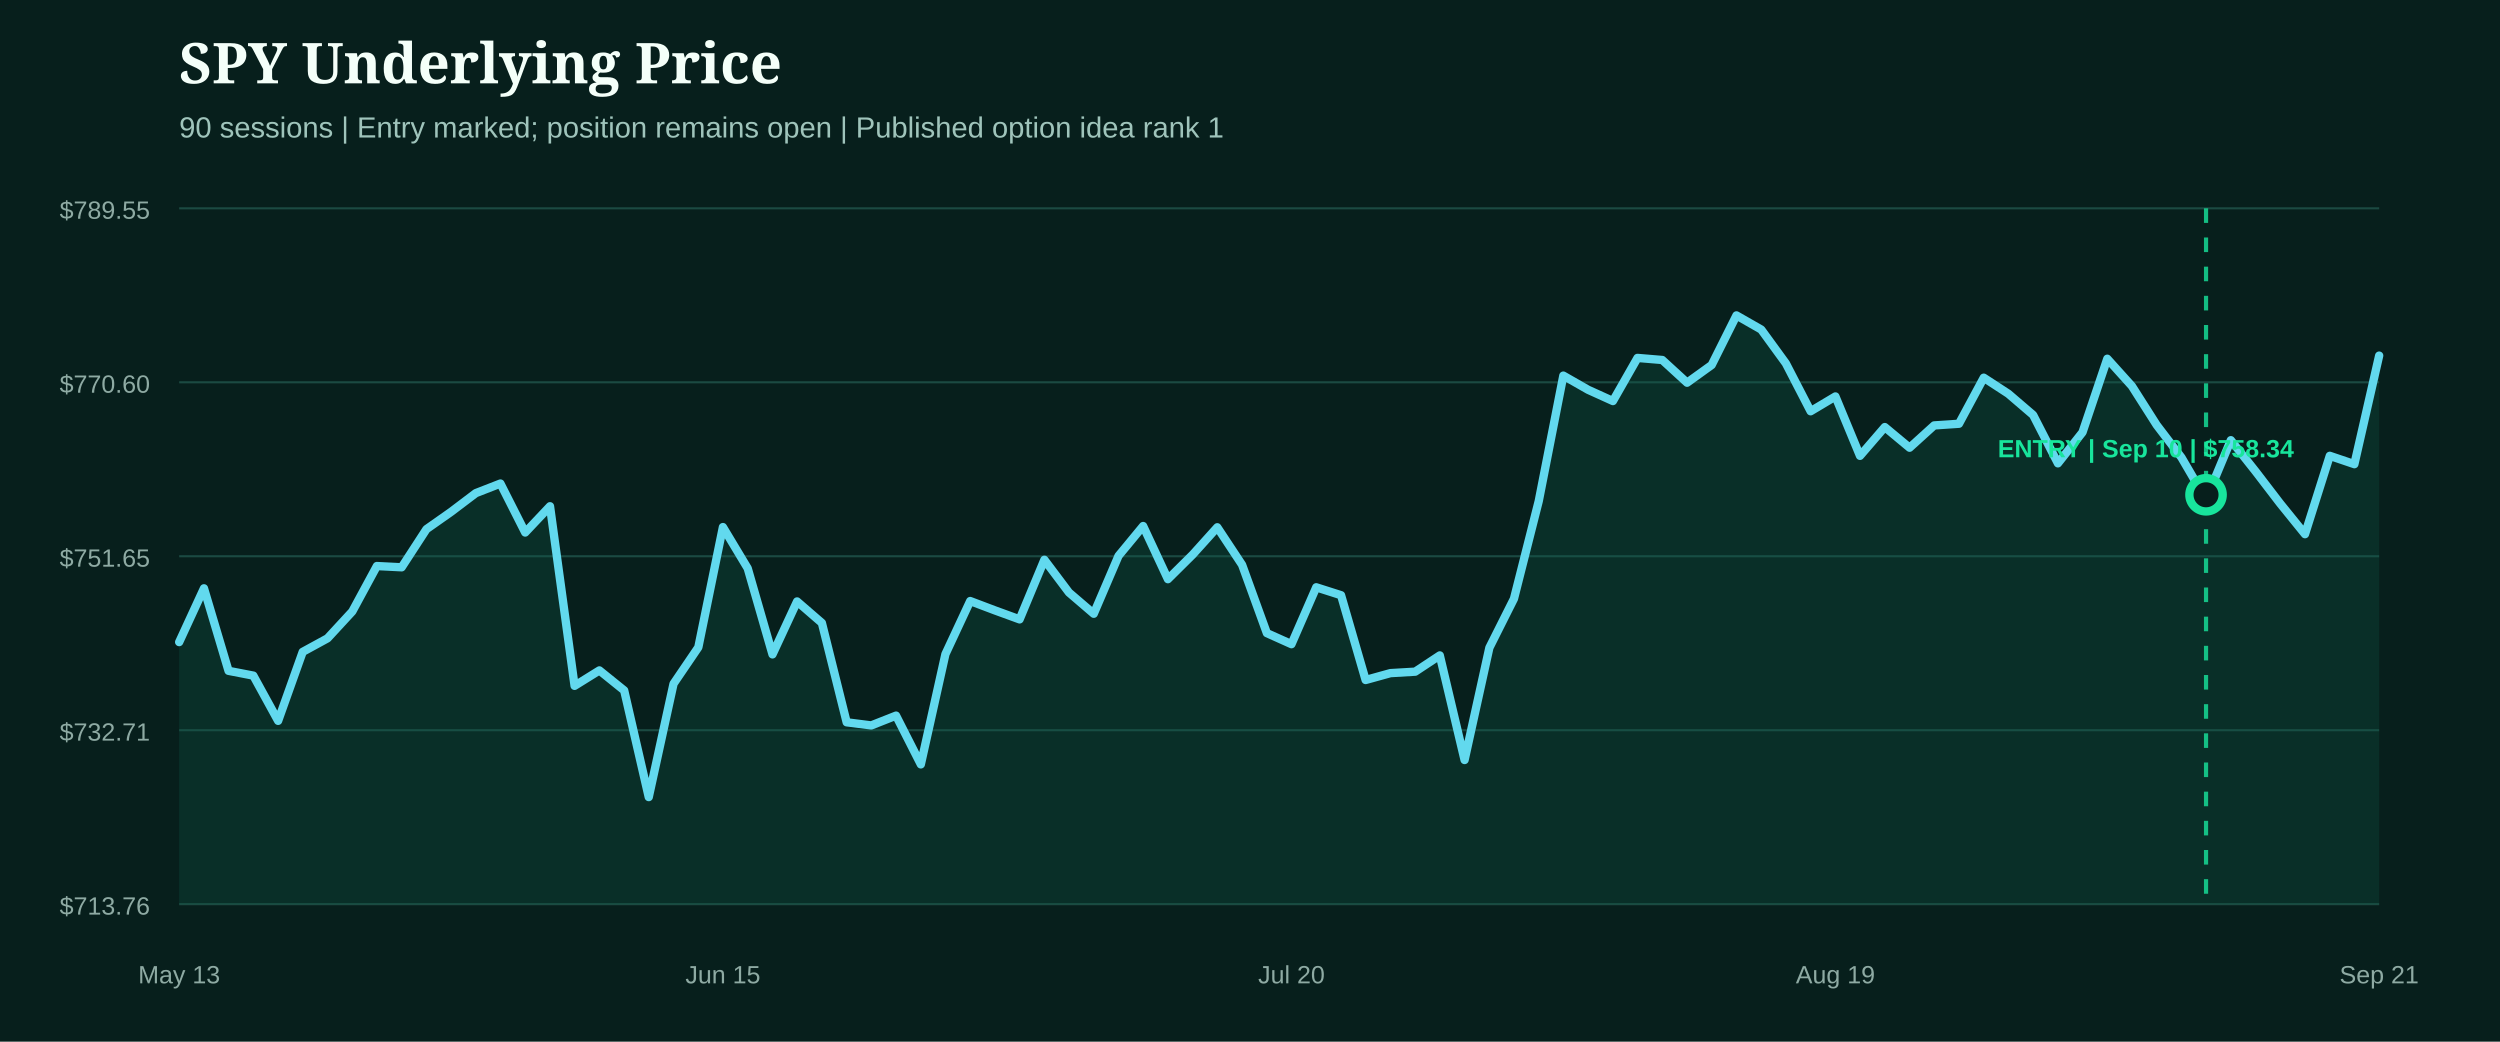
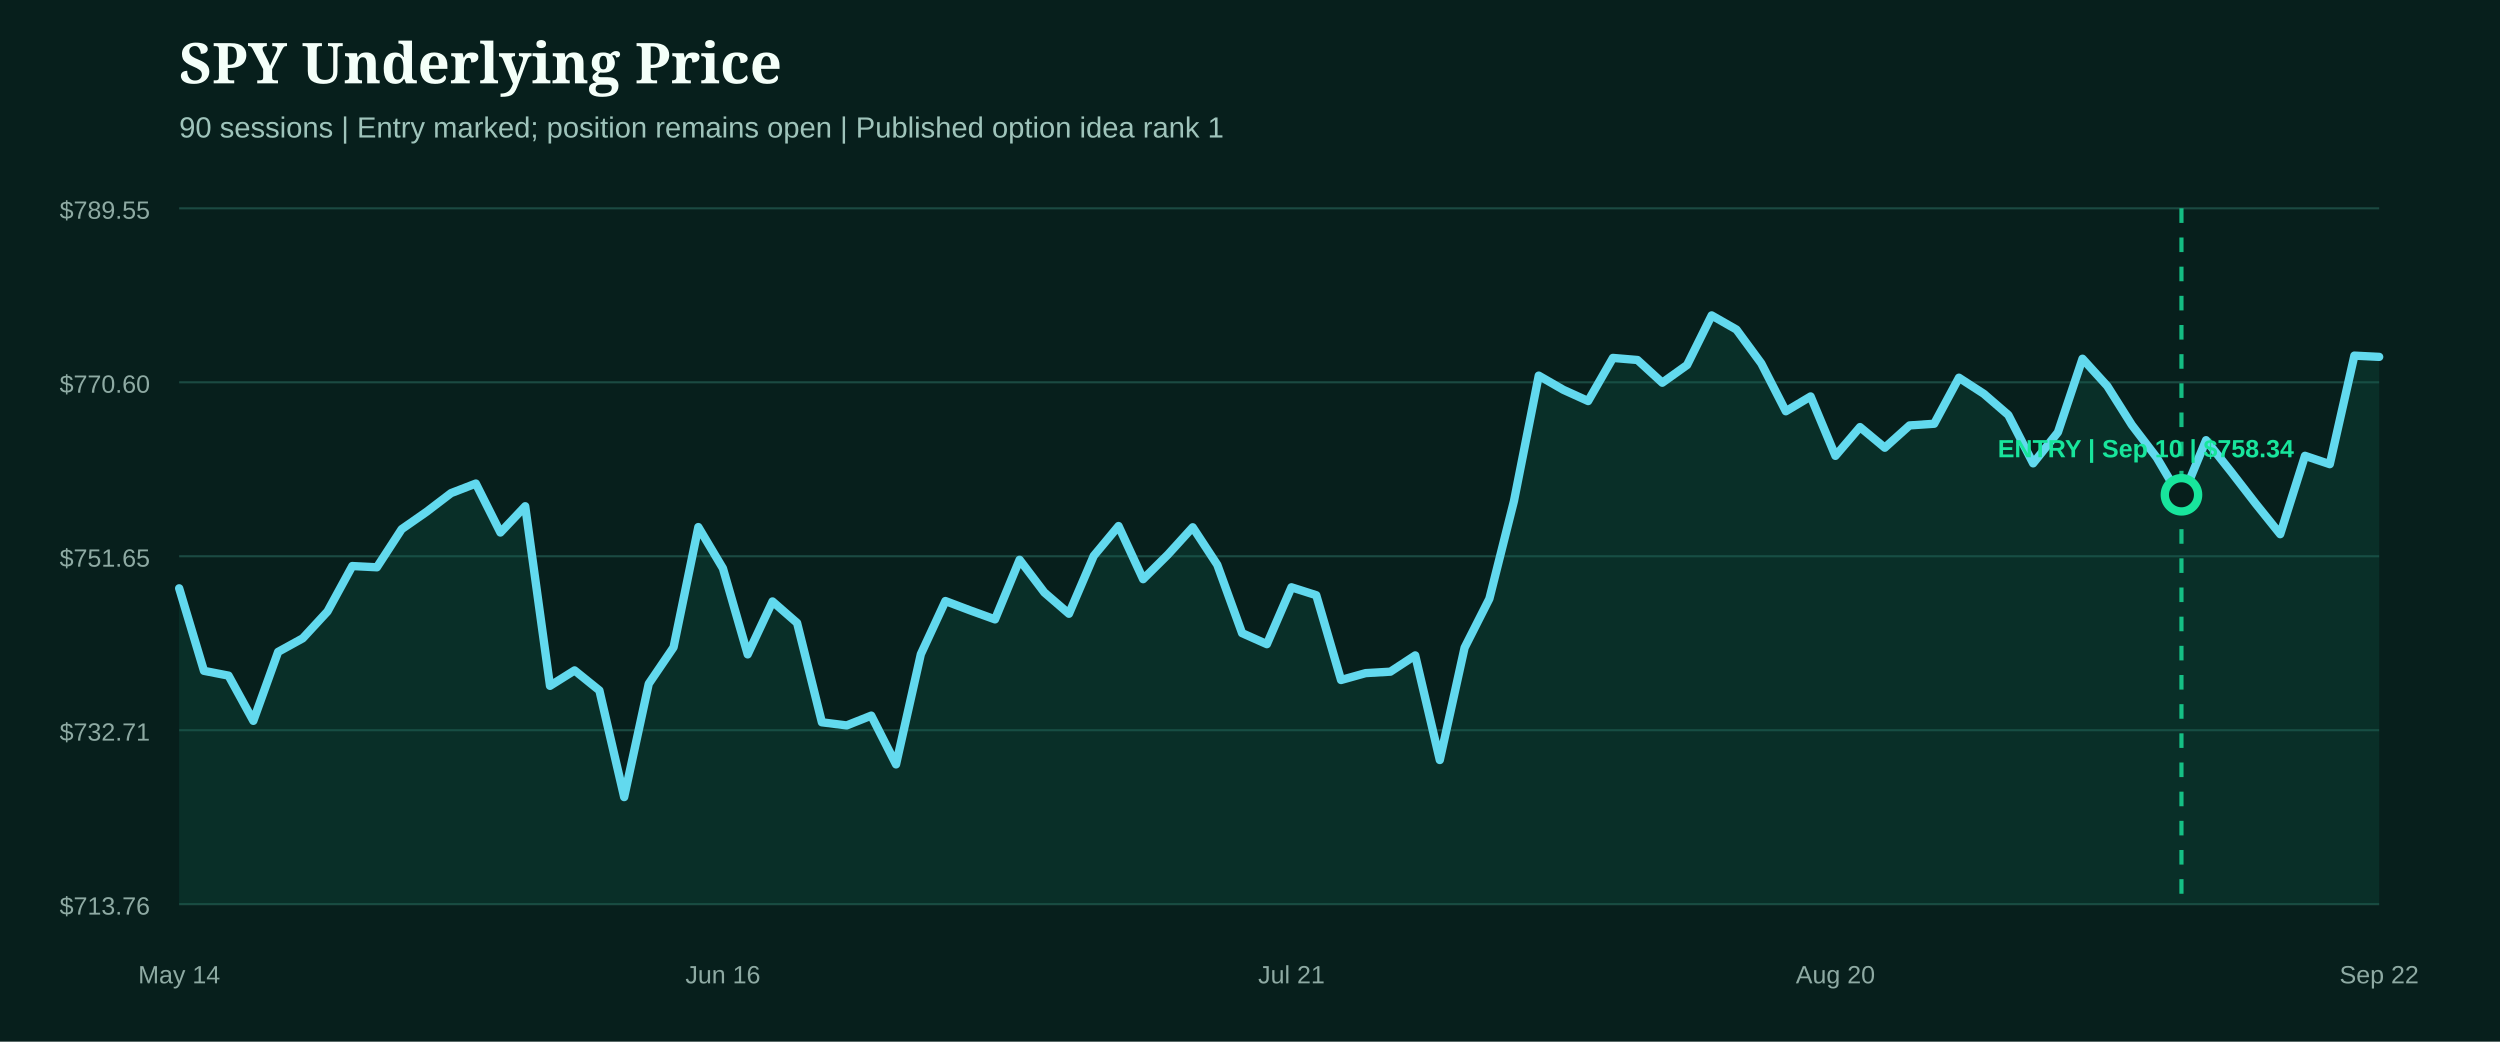
<svg xmlns="http://www.w3.org/2000/svg" width="1200" height="500" viewBox="0 0 1200 500" role="img" aria-label="SPY underlying price from entry">
  <rect width="1200" height="500" fill="#071f1c" />
  <style>.head{fill:#f4fff9;font:800 27px Georgia,serif}.sub{fill:#9fc4bb;font:14px Arial,sans-serif}.axis{fill:#8eaaa3;font:12px Arial,sans-serif}.marker{font:800 12px Arial,sans-serif}</style>
  <text x="86" y="40" class="head">SPY Underlying Price</text>
  <text x="86" y="66" class="sub">90 sessions | Entry marked; position remains open | Published option idea rank 1</text>
  <line x1="86" x2="1142" y1="100.0" y2="100.0" stroke="#1b4a42" stroke-width="1" />
  <text x="72" y="105.0" text-anchor="end" class="axis">$789.55</text>
  <line x1="86" x2="1142" y1="183.5" y2="183.5" stroke="#1b4a42" stroke-width="1" />
  <text x="72" y="188.5" text-anchor="end" class="axis">$770.60</text>
  <line x1="86" x2="1142" y1="267.0" y2="267.0" stroke="#1b4a42" stroke-width="1" />
  <text x="72" y="272.0" text-anchor="end" class="axis">$751.65</text>
  <line x1="86" x2="1142" y1="350.5" y2="350.5" stroke="#1b4a42" stroke-width="1" />
  <text x="72" y="355.5" text-anchor="end" class="axis">$732.71</text>
  <line x1="86" x2="1142" y1="434.0" y2="434.0" stroke="#1b4a42" stroke-width="1" />
  <text x="72" y="439.0" text-anchor="end" class="axis">$713.76</text>
-   <path d="M86.0,308.2 L97.9,282.4 L109.7,322.0 L121.6,324.3 L133.5,346.0 L145.3,312.9 L157.2,306.4 L169.1,293.5 L180.9,271.7 L192.8,272.3 L204.7,254.0 L216.5,245.7 L228.4,236.7 L240.2,232.1 L252.1,255.6 L264.0,243.0 L275.8,329.2 L287.7,321.8 L299.6,331.4 L311.4,382.6 L323.3,328.2 L335.2,310.7 L347.0,253.0 L358.9,272.8 L370.8,314.1 L382.6,288.7 L394.5,299.0 L406.4,346.7 L418.2,348.2 L430.1,343.5 L442.0,366.9 L453.8,314.0 L465.7,288.5 L477.6,293.0 L489.4,297.3 L501.3,268.7 L513.1,284.4 L525.0,294.6 L536.9,266.8 L548.7,252.5 L560.6,278.0 L572.5,266.2 L584.3,253.1 L596.2,271.1 L608.1,303.9 L619.9,309.2 L631.8,281.9 L643.7,285.7 L655.5,326.4 L667.4,323.1 L679.3,322.4 L691.1,314.6 L703.0,364.8 L714.9,310.9 L726.7,287.4 L738.6,240.5 L750.4,180.3 L762.3,187.1 L774.2,192.5 L786.0,171.8 L797.9,172.8 L809.8,183.7 L821.6,175.2 L833.5,151.4 L845.4,158.2 L857.2,174.4 L869.1,197.4 L881.0,190.3 L892.8,218.8 L904.7,205.0 L916.6,214.9 L928.4,204.2 L940.3,203.4 L952.2,181.3 L964.0,189.0 L975.9,199.2 L987.8,222.4 L999.6,207.5 L1011.5,172.2 L1023.3,185.3 L1035.2,204.0 L1047.1,219.6 L1058.9,239.8 L1070.8,211.3 L1082.7,226.3 L1094.5,241.7 L1106.4,256.4 L1118.3,218.8 L1130.1,222.8 L1142.0,170.7 L1142.0,434.0 L86.0,434.0 Z" fill="#0f5949" opacity="0.28" />
-   <path d="M86.0,308.2 L97.9,282.4 L109.7,322.0 L121.6,324.3 L133.5,346.0 L145.3,312.9 L157.2,306.4 L169.1,293.5 L180.9,271.7 L192.8,272.3 L204.7,254.0 L216.5,245.7 L228.4,236.7 L240.2,232.1 L252.1,255.6 L264.0,243.0 L275.8,329.2 L287.7,321.8 L299.6,331.4 L311.4,382.6 L323.3,328.2 L335.2,310.7 L347.0,253.0 L358.9,272.8 L370.8,314.1 L382.6,288.7 L394.5,299.0 L406.4,346.7 L418.2,348.2 L430.1,343.5 L442.0,366.9 L453.8,314.0 L465.7,288.5 L477.6,293.0 L489.4,297.3 L501.3,268.7 L513.1,284.4 L525.0,294.6 L536.9,266.8 L548.7,252.5 L560.6,278.0 L572.5,266.2 L584.3,253.1 L596.2,271.1 L608.1,303.9 L619.9,309.2 L631.8,281.9 L643.7,285.7 L655.5,326.4 L667.4,323.1 L679.3,322.4 L691.1,314.6 L703.0,364.8 L714.9,310.9 L726.7,287.4 L738.6,240.5 L750.4,180.3 L762.3,187.1 L774.2,192.5 L786.0,171.8 L797.9,172.8 L809.8,183.7 L821.6,175.2 L833.5,151.4 L845.4,158.2 L857.2,174.4 L869.1,197.4 L881.0,190.3 L892.8,218.8 L904.7,205.0 L916.6,214.9 L928.4,204.2 L940.3,203.4 L952.2,181.3 L964.0,189.0 L975.9,199.2 L987.8,222.4 L999.6,207.5 L1011.5,172.2 L1023.3,185.3 L1035.2,204.0 L1047.1,219.6 L1058.9,239.8 L1070.8,211.3 L1082.7,226.3 L1094.5,241.7 L1106.4,256.4 L1118.3,218.8 L1130.1,222.8 L1142.0,170.7" fill="none" stroke="#62d9ee" stroke-width="4" stroke-linecap="round" stroke-linejoin="round" />
+   <path d="M86.0,282.4 L97.9,322.0 L109.7,324.3 L121.6,346.0 L133.5,312.9 L145.3,306.4 L157.2,293.5 L169.1,271.7 L180.9,272.3 L192.8,254.0 L204.7,245.7 L216.5,236.7 L228.4,232.1 L240.2,255.6 L252.1,243.0 L264.0,329.2 L275.8,321.8 L287.7,331.4 L299.6,382.6 L311.4,328.2 L323.3,310.7 L335.2,253.0 L347.0,272.8 L358.9,314.1 L370.8,288.7 L382.6,299.0 L394.5,346.7 L406.4,348.2 L418.2,343.5 L430.1,366.9 L442.0,314.0 L453.8,288.5 L465.7,293.0 L477.6,297.3 L489.4,268.7 L501.3,284.4 L513.1,294.6 L525.0,266.8 L536.9,252.5 L548.7,278.0 L560.6,266.2 L572.5,253.1 L584.3,271.1 L596.2,303.9 L608.1,309.2 L619.9,281.9 L631.8,285.7 L643.7,326.4 L655.5,323.1 L667.4,322.4 L679.3,314.6 L691.1,364.8 L703.0,310.9 L714.9,287.4 L726.7,240.5 L738.6,180.3 L750.4,187.1 L762.3,192.5 L774.2,171.8 L786.0,172.8 L797.9,183.7 L809.8,175.2 L821.6,151.4 L833.5,158.2 L845.4,174.4 L857.2,197.4 L869.1,190.3 L881.0,218.8 L892.8,205.0 L904.7,214.9 L916.6,204.2 L928.4,203.4 L940.3,181.3 L952.2,189.0 L964.0,199.2 L975.9,222.4 L987.8,207.5 L999.6,172.2 L1011.5,185.3 L1023.3,204.0 L1035.2,219.6 L1047.1,239.8 L1058.9,211.3 L1070.8,226.3 L1082.7,241.7 L1094.5,256.4 L1106.4,218.8 L1118.3,222.8 L1130.1,170.7 L1142.0,171.3 L1142.0,434.0 L86.0,434.0 Z" fill="#0f5949" opacity="0.28" />
+   <path d="M86.0,282.4 L97.9,322.0 L109.7,324.3 L121.6,346.0 L133.5,312.9 L145.3,306.4 L157.2,293.5 L169.1,271.7 L180.9,272.3 L192.8,254.0 L204.7,245.7 L216.5,236.7 L228.4,232.1 L240.2,255.6 L252.1,243.0 L264.0,329.2 L275.8,321.8 L287.7,331.4 L299.6,382.6 L311.4,328.2 L323.3,310.7 L335.2,253.0 L347.0,272.8 L358.9,314.1 L370.8,288.7 L382.6,299.0 L394.5,346.7 L406.4,348.2 L418.2,343.5 L430.1,366.9 L442.0,314.0 L453.8,288.5 L465.7,293.0 L477.6,297.3 L489.4,268.7 L501.3,284.4 L513.1,294.6 L525.0,266.8 L536.9,252.5 L548.7,278.0 L560.6,266.2 L572.5,253.1 L584.3,271.1 L596.2,303.9 L608.1,309.2 L619.9,281.9 L631.8,285.7 L643.7,326.4 L655.5,323.1 L667.4,322.4 L679.3,314.6 L691.1,364.8 L703.0,310.9 L714.9,287.4 L726.7,240.5 L738.6,180.3 L750.4,187.1 L762.3,192.5 L774.2,171.8 L786.0,172.8 L797.9,183.7 L809.8,175.2 L821.6,151.4 L833.5,158.2 L845.4,174.4 L857.2,197.4 L869.1,190.3 L881.0,218.8 L892.8,205.0 L904.7,214.9 L916.6,204.2 L928.4,203.4 L940.3,181.3 L952.2,189.0 L964.0,199.2 L975.9,222.4 L987.8,207.5 L999.6,172.2 L1011.5,185.3 L1023.3,204.0 L1035.2,219.6 L1047.1,239.8 L1058.9,211.3 L1070.8,226.3 L1082.7,241.7 L1094.5,256.4 L1106.4,218.8 L1118.3,222.8 L1130.1,170.7 L1142.0,171.3" fill="none" stroke="#62d9ee" stroke-width="4" stroke-linecap="round" stroke-linejoin="round" />
  <g>
-     <line x1="1058.9" x2="1058.9" y1="100" y2="434" stroke="#18e59c" stroke-width="2" stroke-dasharray="7 7" opacity="0.8" />
-     <circle cx="1058.9" cy="237.5" r="8" fill="#071f1c" stroke="#18e59c" stroke-width="4" />
+     <line x1="1047.1" x2="1047.1" y1="100" y2="434" stroke="#18e59c" stroke-width="2" stroke-dasharray="7 7" opacity="0.8" />
+     <circle cx="1047.1" cy="237.5" r="8" fill="#071f1c" stroke="#18e59c" stroke-width="4" />
    <text x="1030.0" y="219.5" text-anchor="middle" class="marker" fill="#18e59c">ENTRY | Sep 10 | $758.34</text>
  </g>
-   <text x="86.0" y="472" text-anchor="middle" class="axis">May 13</text>
-   <text x="347.0" y="472" text-anchor="middle" class="axis">Jun 15</text>
-   <text x="619.9" y="472" text-anchor="middle" class="axis">Jul 20</text>
-   <text x="881.0" y="472" text-anchor="middle" class="axis">Aug 19</text>
-   <text x="1142.0" y="472" text-anchor="middle" class="axis">Sep 21</text>
+   <text x="86.0" y="472" text-anchor="middle" class="axis">May 14</text>
+   <text x="347.0" y="472" text-anchor="middle" class="axis">Jun 16</text>
+   <text x="619.9" y="472" text-anchor="middle" class="axis">Jul 21</text>
+   <text x="881.0" y="472" text-anchor="middle" class="axis">Aug 20</text>
+   <text x="1142.0" y="472" text-anchor="middle" class="axis">Sep 22</text>
</svg>
